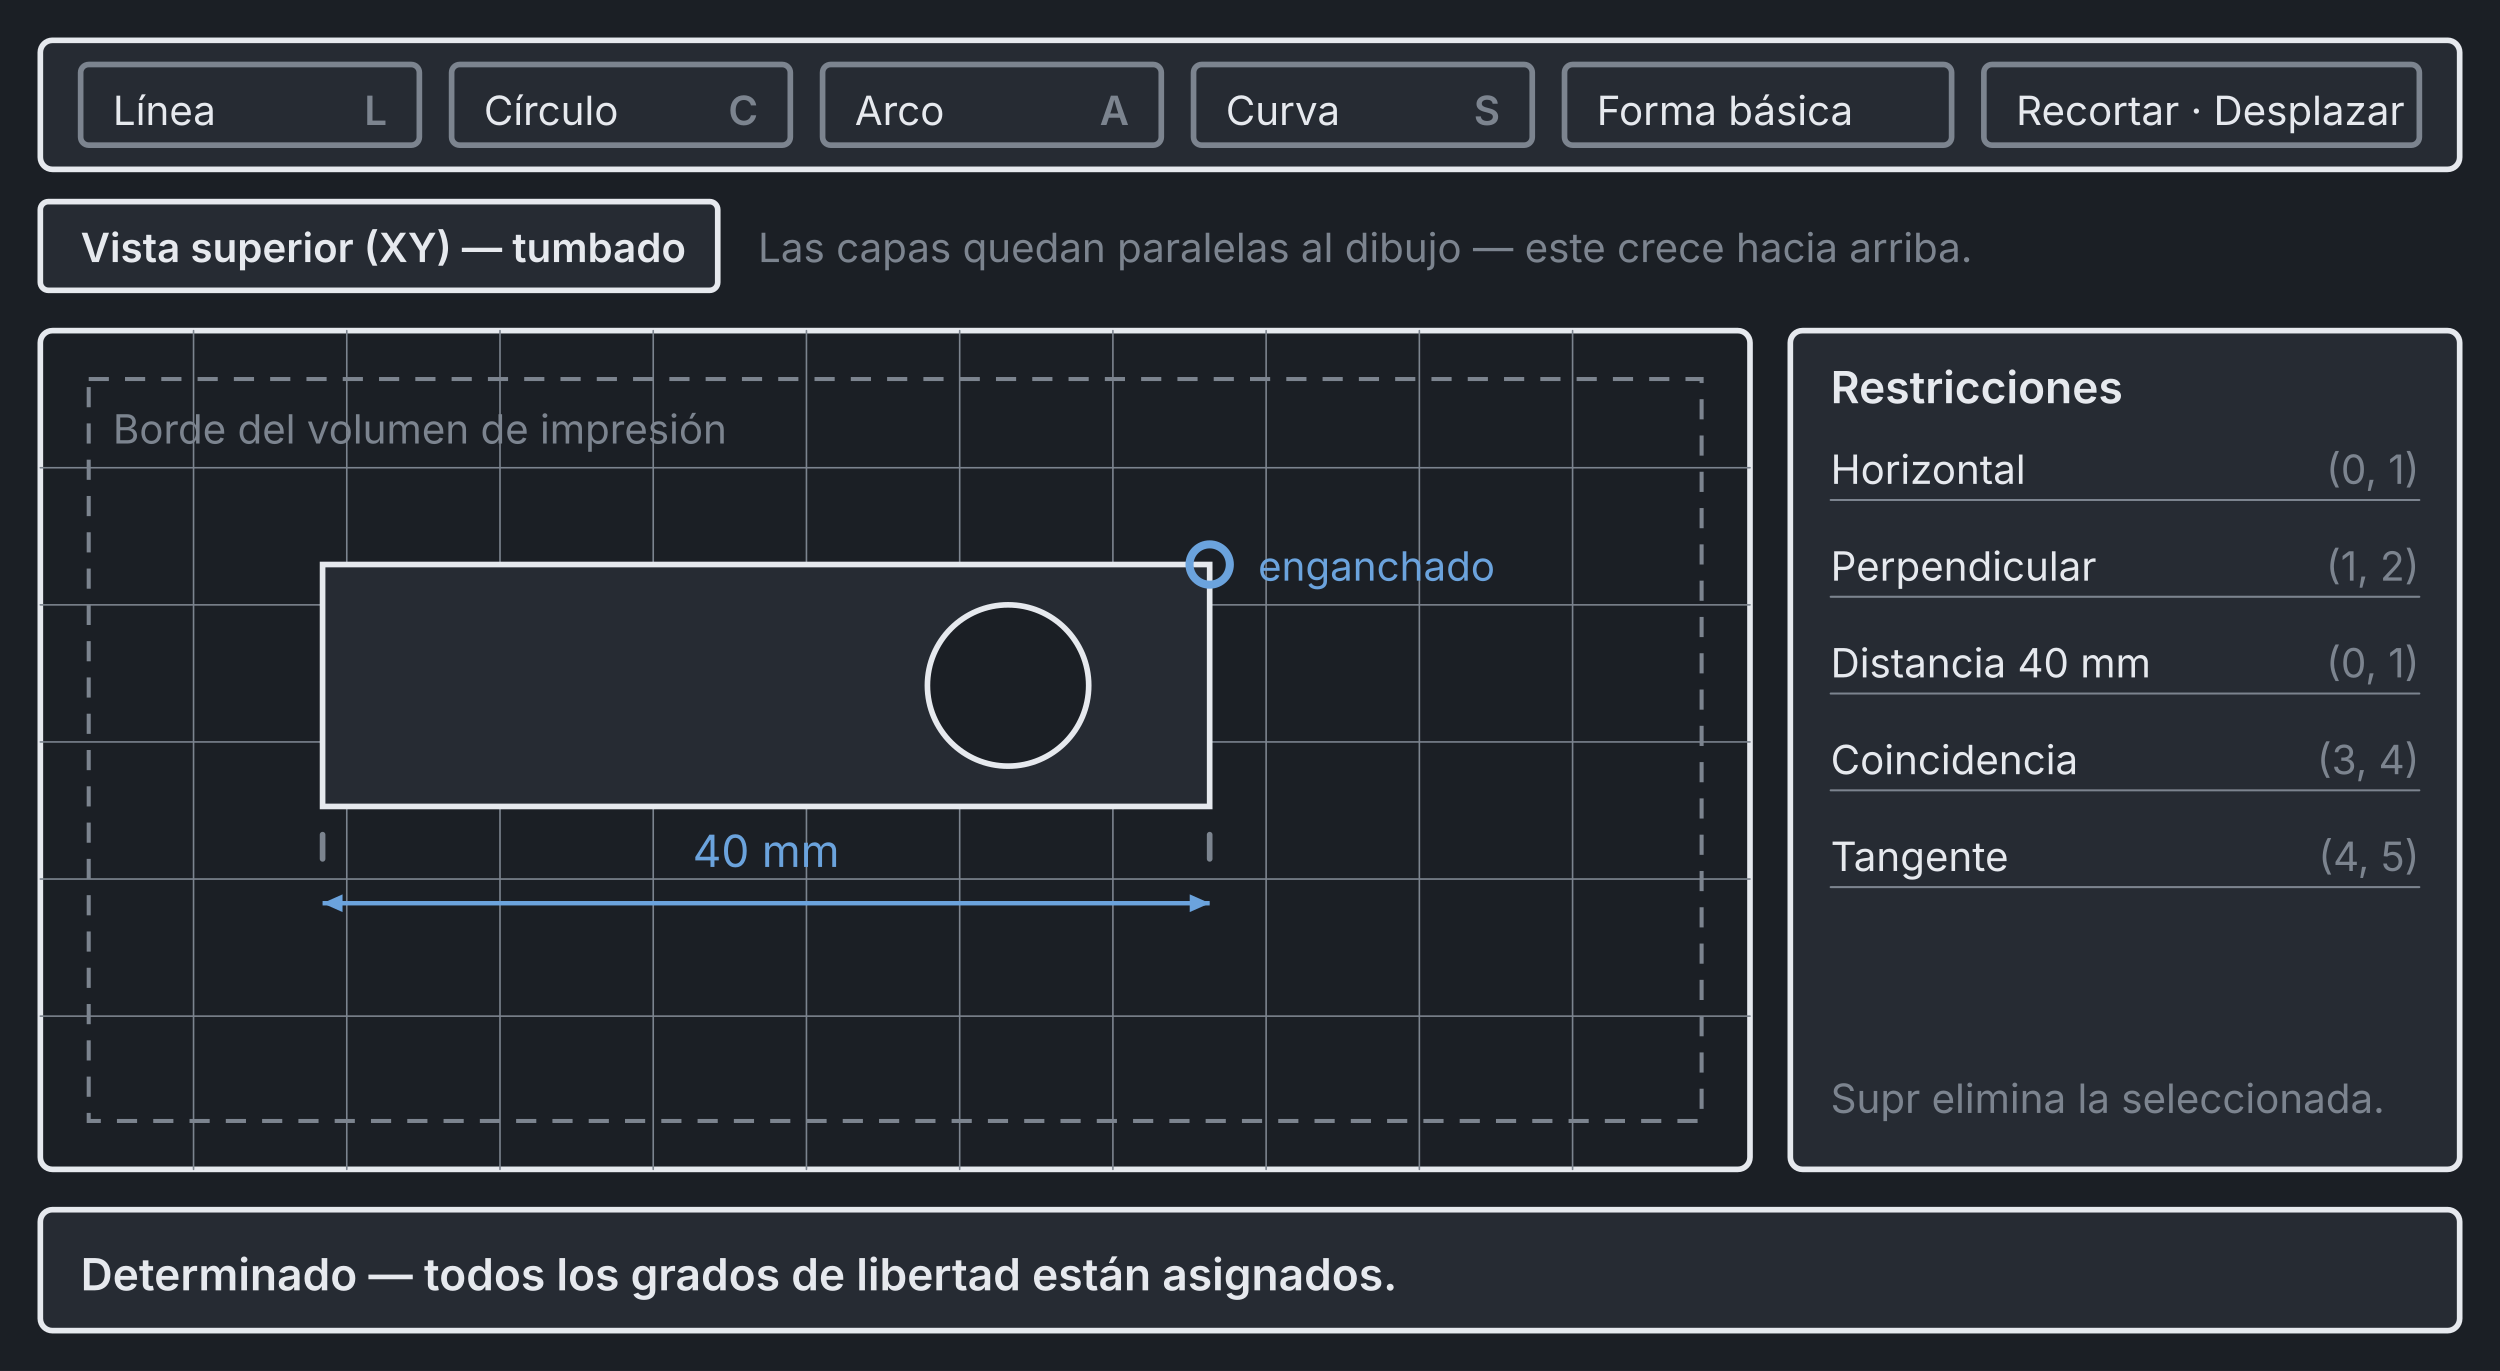
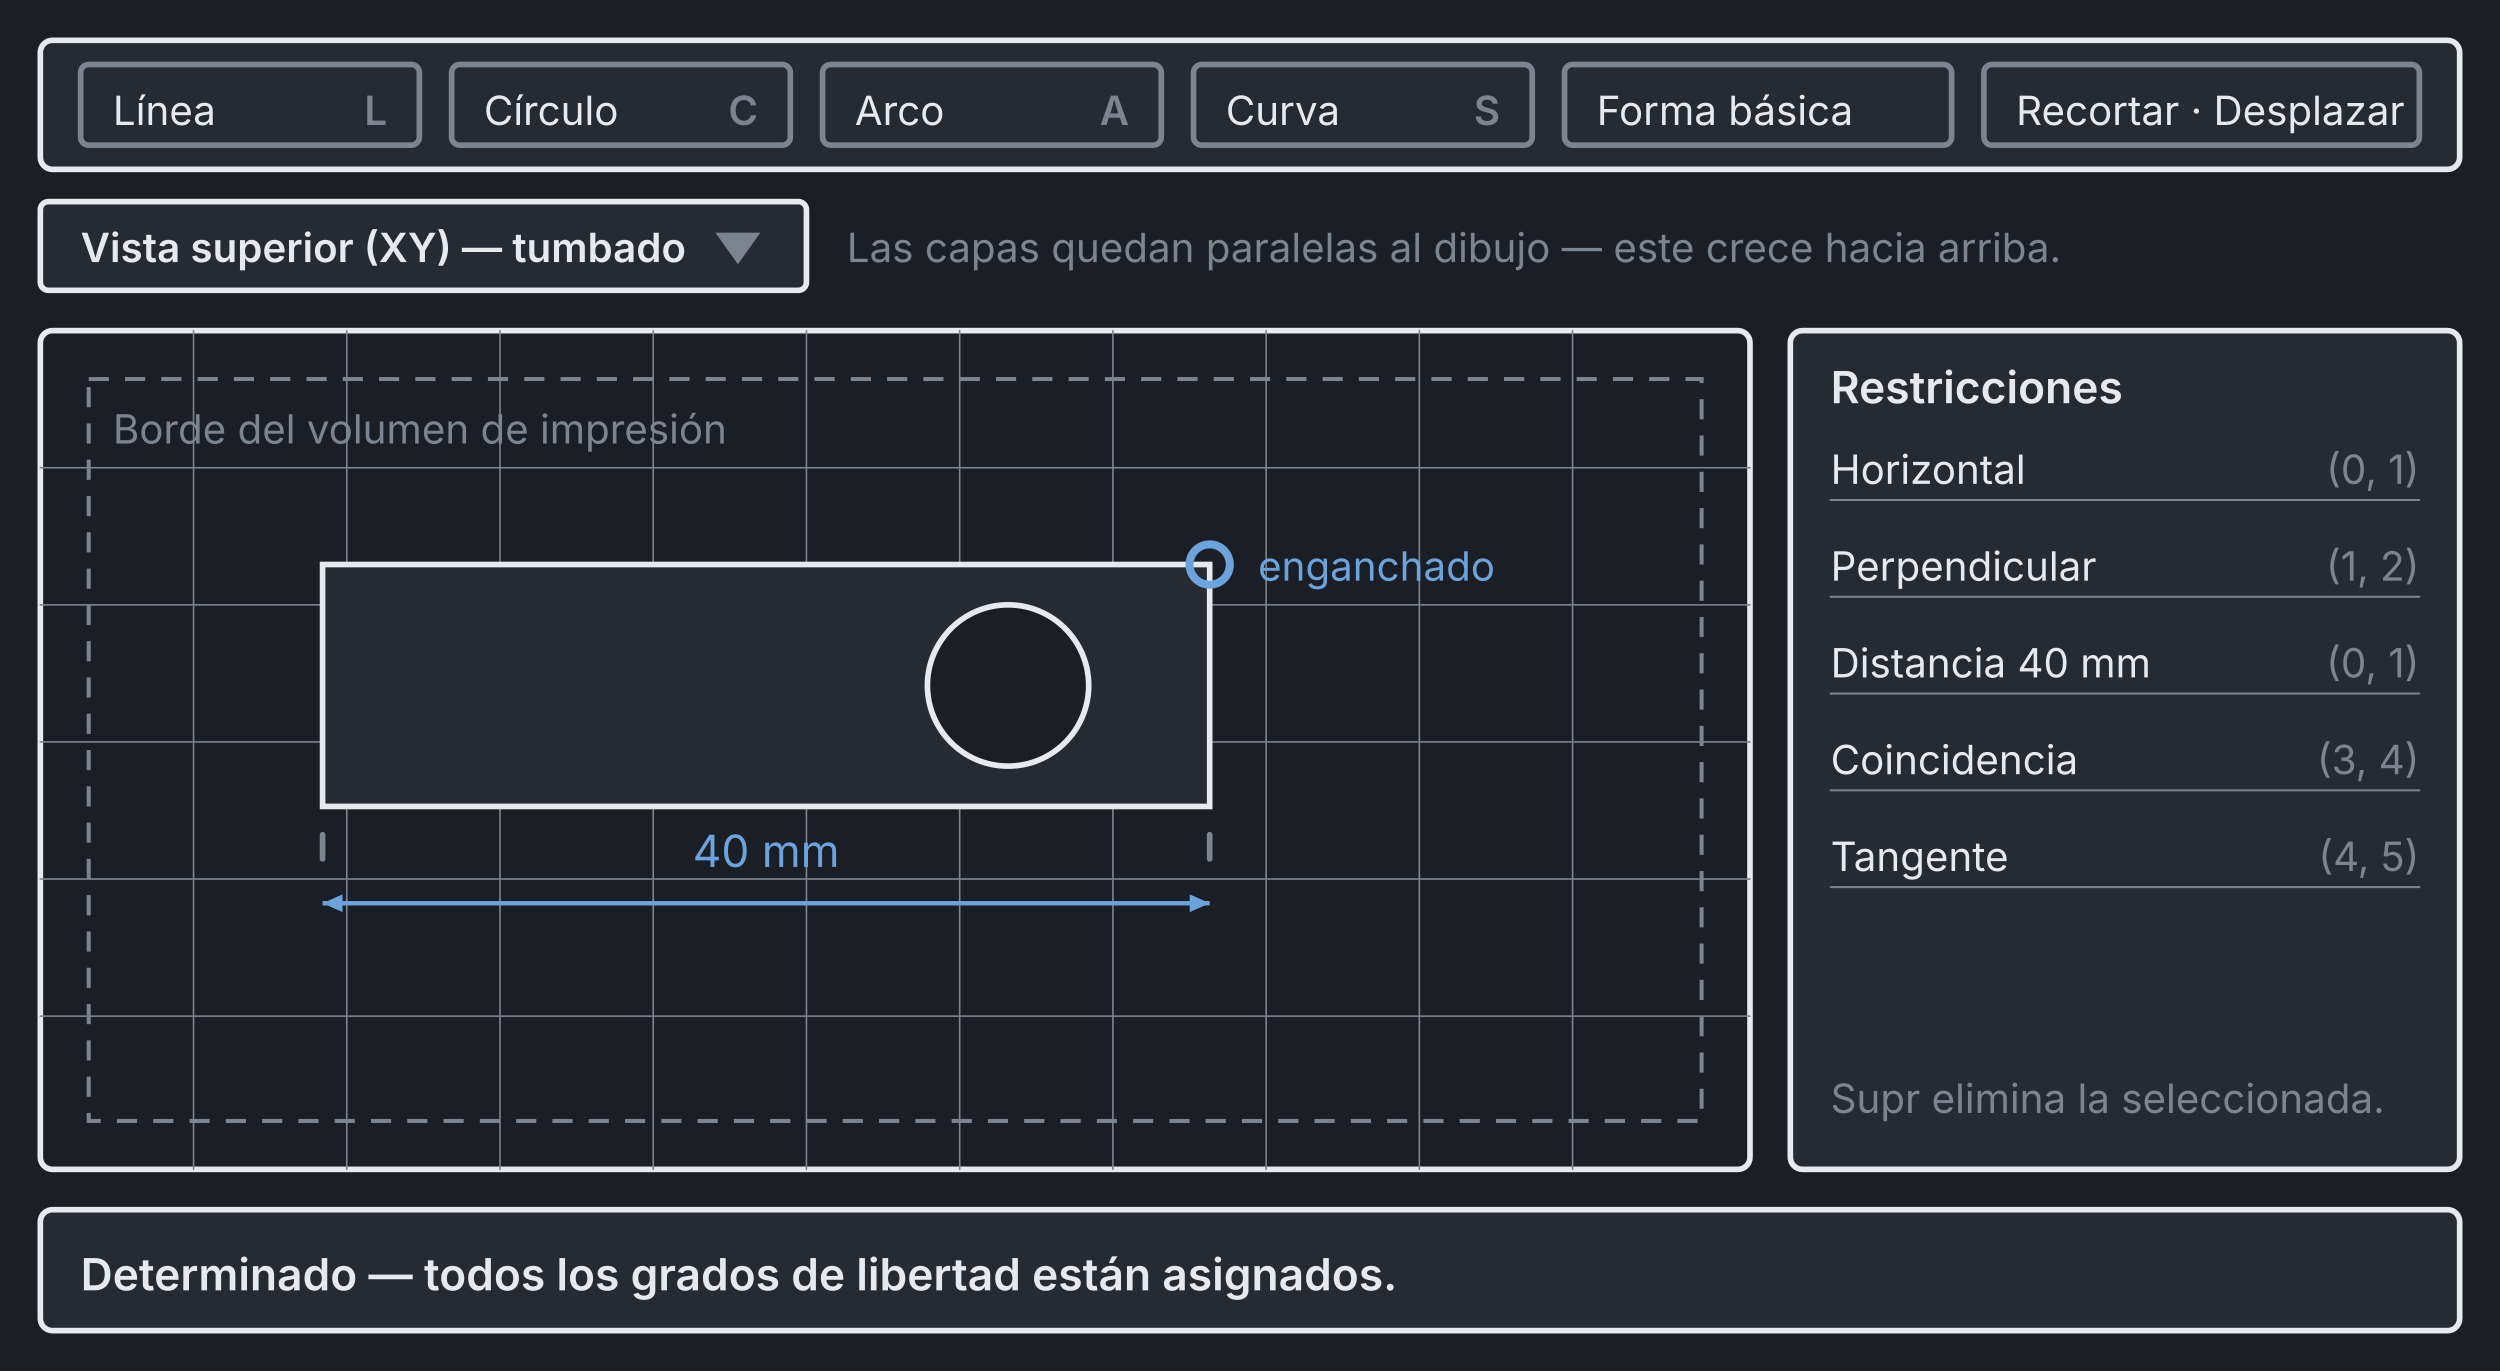
<svg xmlns="http://www.w3.org/2000/svg" viewBox="0 0 620 340" width="620" height="340">
  <defs>
    <marker id="arrow6ba3dd" viewBox="0 0 10 10" refX="9" refY="5" markerWidth="5" markerHeight="5" orient="auto-start-reverse">
      <path d="M 0 1 L 9 5 L 0 9 z" fill="#6ba3dd" />
    </marker>
  </defs>
  <rect x="0" y="0" width="620" height="340" fill="#1b1f25" />
  <rect x="10" y="10" width="600" height="32" rx="3" fill="#262b33" stroke="#e6e9ee" stroke-width="1.4" />
  <rect x="20" y="16" width="84" height="20" rx="2" fill="none" stroke="#7c848f" stroke-width="1.4" />
  <text x="28" y="31" fill="#e6e9ee" font-size="10" font-family="system-ui, -apple-system, Segoe UI, sans-serif" text-anchor="start">Línea</text>
  <text x="96" y="31" fill="#7c848f" font-size="10" font-family="system-ui, -apple-system, Segoe UI, sans-serif" text-anchor="end" font-weight="600">L</text>
  <rect x="112" y="16" width="84" height="20" rx="2" fill="none" stroke="#7c848f" stroke-width="1.4" />
  <text x="120" y="31" fill="#e6e9ee" font-size="10" font-family="system-ui, -apple-system, Segoe UI, sans-serif" text-anchor="start">Círculo</text>
  <text x="188" y="31" fill="#7c848f" font-size="10" font-family="system-ui, -apple-system, Segoe UI, sans-serif" text-anchor="end" font-weight="600">C</text>
  <rect x="204" y="16" width="84" height="20" rx="2" fill="none" stroke="#7c848f" stroke-width="1.4" />
  <text x="212" y="31" fill="#e6e9ee" font-size="10" font-family="system-ui, -apple-system, Segoe UI, sans-serif" text-anchor="start">Arco</text>
  <text x="280" y="31" fill="#7c848f" font-size="10" font-family="system-ui, -apple-system, Segoe UI, sans-serif" text-anchor="end" font-weight="600">A</text>
  <rect x="296" y="16" width="84" height="20" rx="2" fill="none" stroke="#7c848f" stroke-width="1.4" />
  <text x="304" y="31" fill="#e6e9ee" font-size="10" font-family="system-ui, -apple-system, Segoe UI, sans-serif" text-anchor="start">Curva</text>
  <text x="372" y="31" fill="#7c848f" font-size="10" font-family="system-ui, -apple-system, Segoe UI, sans-serif" text-anchor="end" font-weight="600">S</text>
  <rect x="388" y="16" width="96" height="20" rx="2" fill="none" stroke="#7c848f" stroke-width="1.4" />
  <text x="396" y="31" fill="#e6e9ee" font-size="10" font-family="system-ui, -apple-system, Segoe UI, sans-serif" text-anchor="start">Forma básica</text>
  <rect x="492" y="16" width="108" height="20" rx="2" fill="none" stroke="#7c848f" stroke-width="1.4" />
  <text x="500" y="31" fill="#e6e9ee" font-size="10" font-family="system-ui, -apple-system, Segoe UI, sans-serif" text-anchor="start">Recortar · Desplazar</text>
-   <rect x="10" y="50" width="168" height="22" rx="2" fill="#262b33" stroke="#e6e9ee" stroke-width="1.4" />
+   <rect x="10" y="50" width="190" height="22" rx="2" fill="#262b33" stroke="#e6e9ee" stroke-width="1.4" />
  <text x="20" y="65" fill="#e6e9ee" font-size="10" font-family="system-ui, -apple-system, Segoe UI, sans-serif" text-anchor="start" font-weight="600">Vista superior (XY) — tumbado</text>
-   <text x="188" y="65" fill="#7c848f" font-size="10" font-family="system-ui, -apple-system, Segoe UI, sans-serif" text-anchor="start">Las capas quedan paralelas al dibujo — este crece hacia arriba.</text>
+   <polygon points="178,58 188,58 183,65" fill="#7c848f" stroke="#7c848f" stroke-width="0.6" />
+   <text x="210" y="65" fill="#7c848f" font-size="10" font-family="system-ui, -apple-system, Segoe UI, sans-serif" text-anchor="start">Las capas quedan paralelas al dibujo — este crece hacia arriba.</text>
  <rect x="10" y="82" width="424" height="208" rx="3" fill="#1b1f25" stroke="#e6e9ee" stroke-width="1.4" />
  <line x1="48" y1="82" x2="48" y2="290" stroke="#7c848f" stroke-width="0.4" stroke-linecap="round" />
  <line x1="86" y1="82" x2="86" y2="290" stroke="#7c848f" stroke-width="0.4" stroke-linecap="round" />
  <line x1="124" y1="82" x2="124" y2="290" stroke="#7c848f" stroke-width="0.4" stroke-linecap="round" />
  <line x1="162" y1="82" x2="162" y2="290" stroke="#7c848f" stroke-width="0.4" stroke-linecap="round" />
  <line x1="200" y1="82" x2="200" y2="290" stroke="#7c848f" stroke-width="0.4" stroke-linecap="round" />
  <line x1="238" y1="82" x2="238" y2="290" stroke="#7c848f" stroke-width="0.4" stroke-linecap="round" />
  <line x1="276" y1="82" x2="276" y2="290" stroke="#7c848f" stroke-width="0.4" stroke-linecap="round" />
  <line x1="314" y1="82" x2="314" y2="290" stroke="#7c848f" stroke-width="0.4" stroke-linecap="round" />
  <line x1="352" y1="82" x2="352" y2="290" stroke="#7c848f" stroke-width="0.4" stroke-linecap="round" />
  <line x1="390" y1="82" x2="390" y2="290" stroke="#7c848f" stroke-width="0.4" stroke-linecap="round" />
  <line x1="10" y1="116" x2="434" y2="116" stroke="#7c848f" stroke-width="0.4" stroke-linecap="round" />
  <line x1="10" y1="150" x2="434" y2="150" stroke="#7c848f" stroke-width="0.4" stroke-linecap="round" />
  <line x1="10" y1="184" x2="434" y2="184" stroke="#7c848f" stroke-width="0.4" stroke-linecap="round" />
  <line x1="10" y1="218" x2="434" y2="218" stroke="#7c848f" stroke-width="0.4" stroke-linecap="round" />
  <line x1="10" y1="252" x2="434" y2="252" stroke="#7c848f" stroke-width="0.4" stroke-linecap="round" />
  <rect x="22" y="94" width="400" height="184" rx="0" fill="none" stroke="#7c848f" stroke-width="1" stroke-dasharray="5 4" />
  <text x="28" y="110" fill="#7c848f" font-size="10" font-family="system-ui, -apple-system, Segoe UI, sans-serif" text-anchor="start">Borde del volumen de impresión</text>
  <polygon points="80,140 300,140 300,200 80,200" fill="#262b33" stroke="#e6e9ee" stroke-width="1.4" />
  <circle cx="250" cy="170" r="20" fill="#1b1f25" stroke="#e6e9ee" stroke-width="1.4" />
  <line x1="80" y1="207" x2="80" y2="213" stroke="#7c848f" stroke-width="1.4" stroke-linecap="round" />
  <line x1="300" y1="207" x2="300" y2="213" stroke="#7c848f" stroke-width="1.4" stroke-linecap="round" />
  <line x1="80" y1="224" x2="300" y2="224" stroke="#6ba3dd" stroke-width="1.1" marker-start="url(#arrow6ba3dd)" marker-end="url(#arrow6ba3dd)" />
  <text x="190" y="215" fill="#6ba3dd" font-size="11" font-family="system-ui, -apple-system, Segoe UI, sans-serif" text-anchor="middle">40 mm</text>
  <text x="312" y="144" fill="#6ba3dd" font-size="10" font-family="system-ui, -apple-system, Segoe UI, sans-serif" text-anchor="start">enganchado</text>
  <circle cx="300" cy="140" r="5" fill="none" stroke="#6ba3dd" stroke-width="2" />
  <rect x="444" y="82" width="166" height="208" rx="3" fill="#262b33" stroke="#e6e9ee" stroke-width="1.4" />
  <text x="454" y="100" fill="#e6e9ee" font-size="11" font-family="system-ui, -apple-system, Segoe UI, sans-serif" text-anchor="start" font-weight="600">Restricciones</text>
  <line x1="454" y1="124" x2="600" y2="124" stroke="#7c848f" stroke-width="0.5" stroke-linecap="round" />
  <text x="454" y="120" fill="#e6e9ee" font-size="10" font-family="system-ui, -apple-system, Segoe UI, sans-serif" text-anchor="start">Horizontal</text>
  <text x="600" y="120" fill="#7c848f" font-size="10" font-family="system-ui, -apple-system, Segoe UI, sans-serif" text-anchor="end">(0, 1)</text>
  <line x1="454" y1="148" x2="600" y2="148" stroke="#7c848f" stroke-width="0.5" stroke-linecap="round" />
  <text x="454" y="144" fill="#e6e9ee" font-size="10" font-family="system-ui, -apple-system, Segoe UI, sans-serif" text-anchor="start">Perpendicular</text>
  <text x="600" y="144" fill="#7c848f" font-size="10" font-family="system-ui, -apple-system, Segoe UI, sans-serif" text-anchor="end">(1, 2)</text>
  <line x1="454" y1="172" x2="600" y2="172" stroke="#7c848f" stroke-width="0.5" stroke-linecap="round" />
  <text x="454" y="168" fill="#e6e9ee" font-size="10" font-family="system-ui, -apple-system, Segoe UI, sans-serif" text-anchor="start">Distancia 40 mm</text>
  <text x="600" y="168" fill="#7c848f" font-size="10" font-family="system-ui, -apple-system, Segoe UI, sans-serif" text-anchor="end">(0, 1)</text>
  <line x1="454" y1="196" x2="600" y2="196" stroke="#7c848f" stroke-width="0.5" stroke-linecap="round" />
  <text x="454" y="192" fill="#e6e9ee" font-size="10" font-family="system-ui, -apple-system, Segoe UI, sans-serif" text-anchor="start">Coincidencia</text>
  <text x="600" y="192" fill="#7c848f" font-size="10" font-family="system-ui, -apple-system, Segoe UI, sans-serif" text-anchor="end">(3, 4)</text>
  <line x1="454" y1="220" x2="600" y2="220" stroke="#7c848f" stroke-width="0.5" stroke-linecap="round" />
  <text x="454" y="216" fill="#e6e9ee" font-size="10" font-family="system-ui, -apple-system, Segoe UI, sans-serif" text-anchor="start">Tangente</text>
  <text x="600" y="216" fill="#7c848f" font-size="10" font-family="system-ui, -apple-system, Segoe UI, sans-serif" text-anchor="end">(4, 5)</text>
  <text x="454" y="276" fill="#7c848f" font-size="10" font-family="system-ui, -apple-system, Segoe UI, sans-serif" text-anchor="start">Supr elimina la seleccionada.</text>
  <rect x="10" y="300" width="600" height="30" rx="3" fill="#262b33" stroke="#e6e9ee" stroke-width="1.4" />
  <text x="20" y="320" fill="#e6e9ee" font-size="11" font-family="system-ui, -apple-system, Segoe UI, sans-serif" text-anchor="start" font-weight="600">Determinado — todos los grados de libertad están asignados.</text>
</svg>
